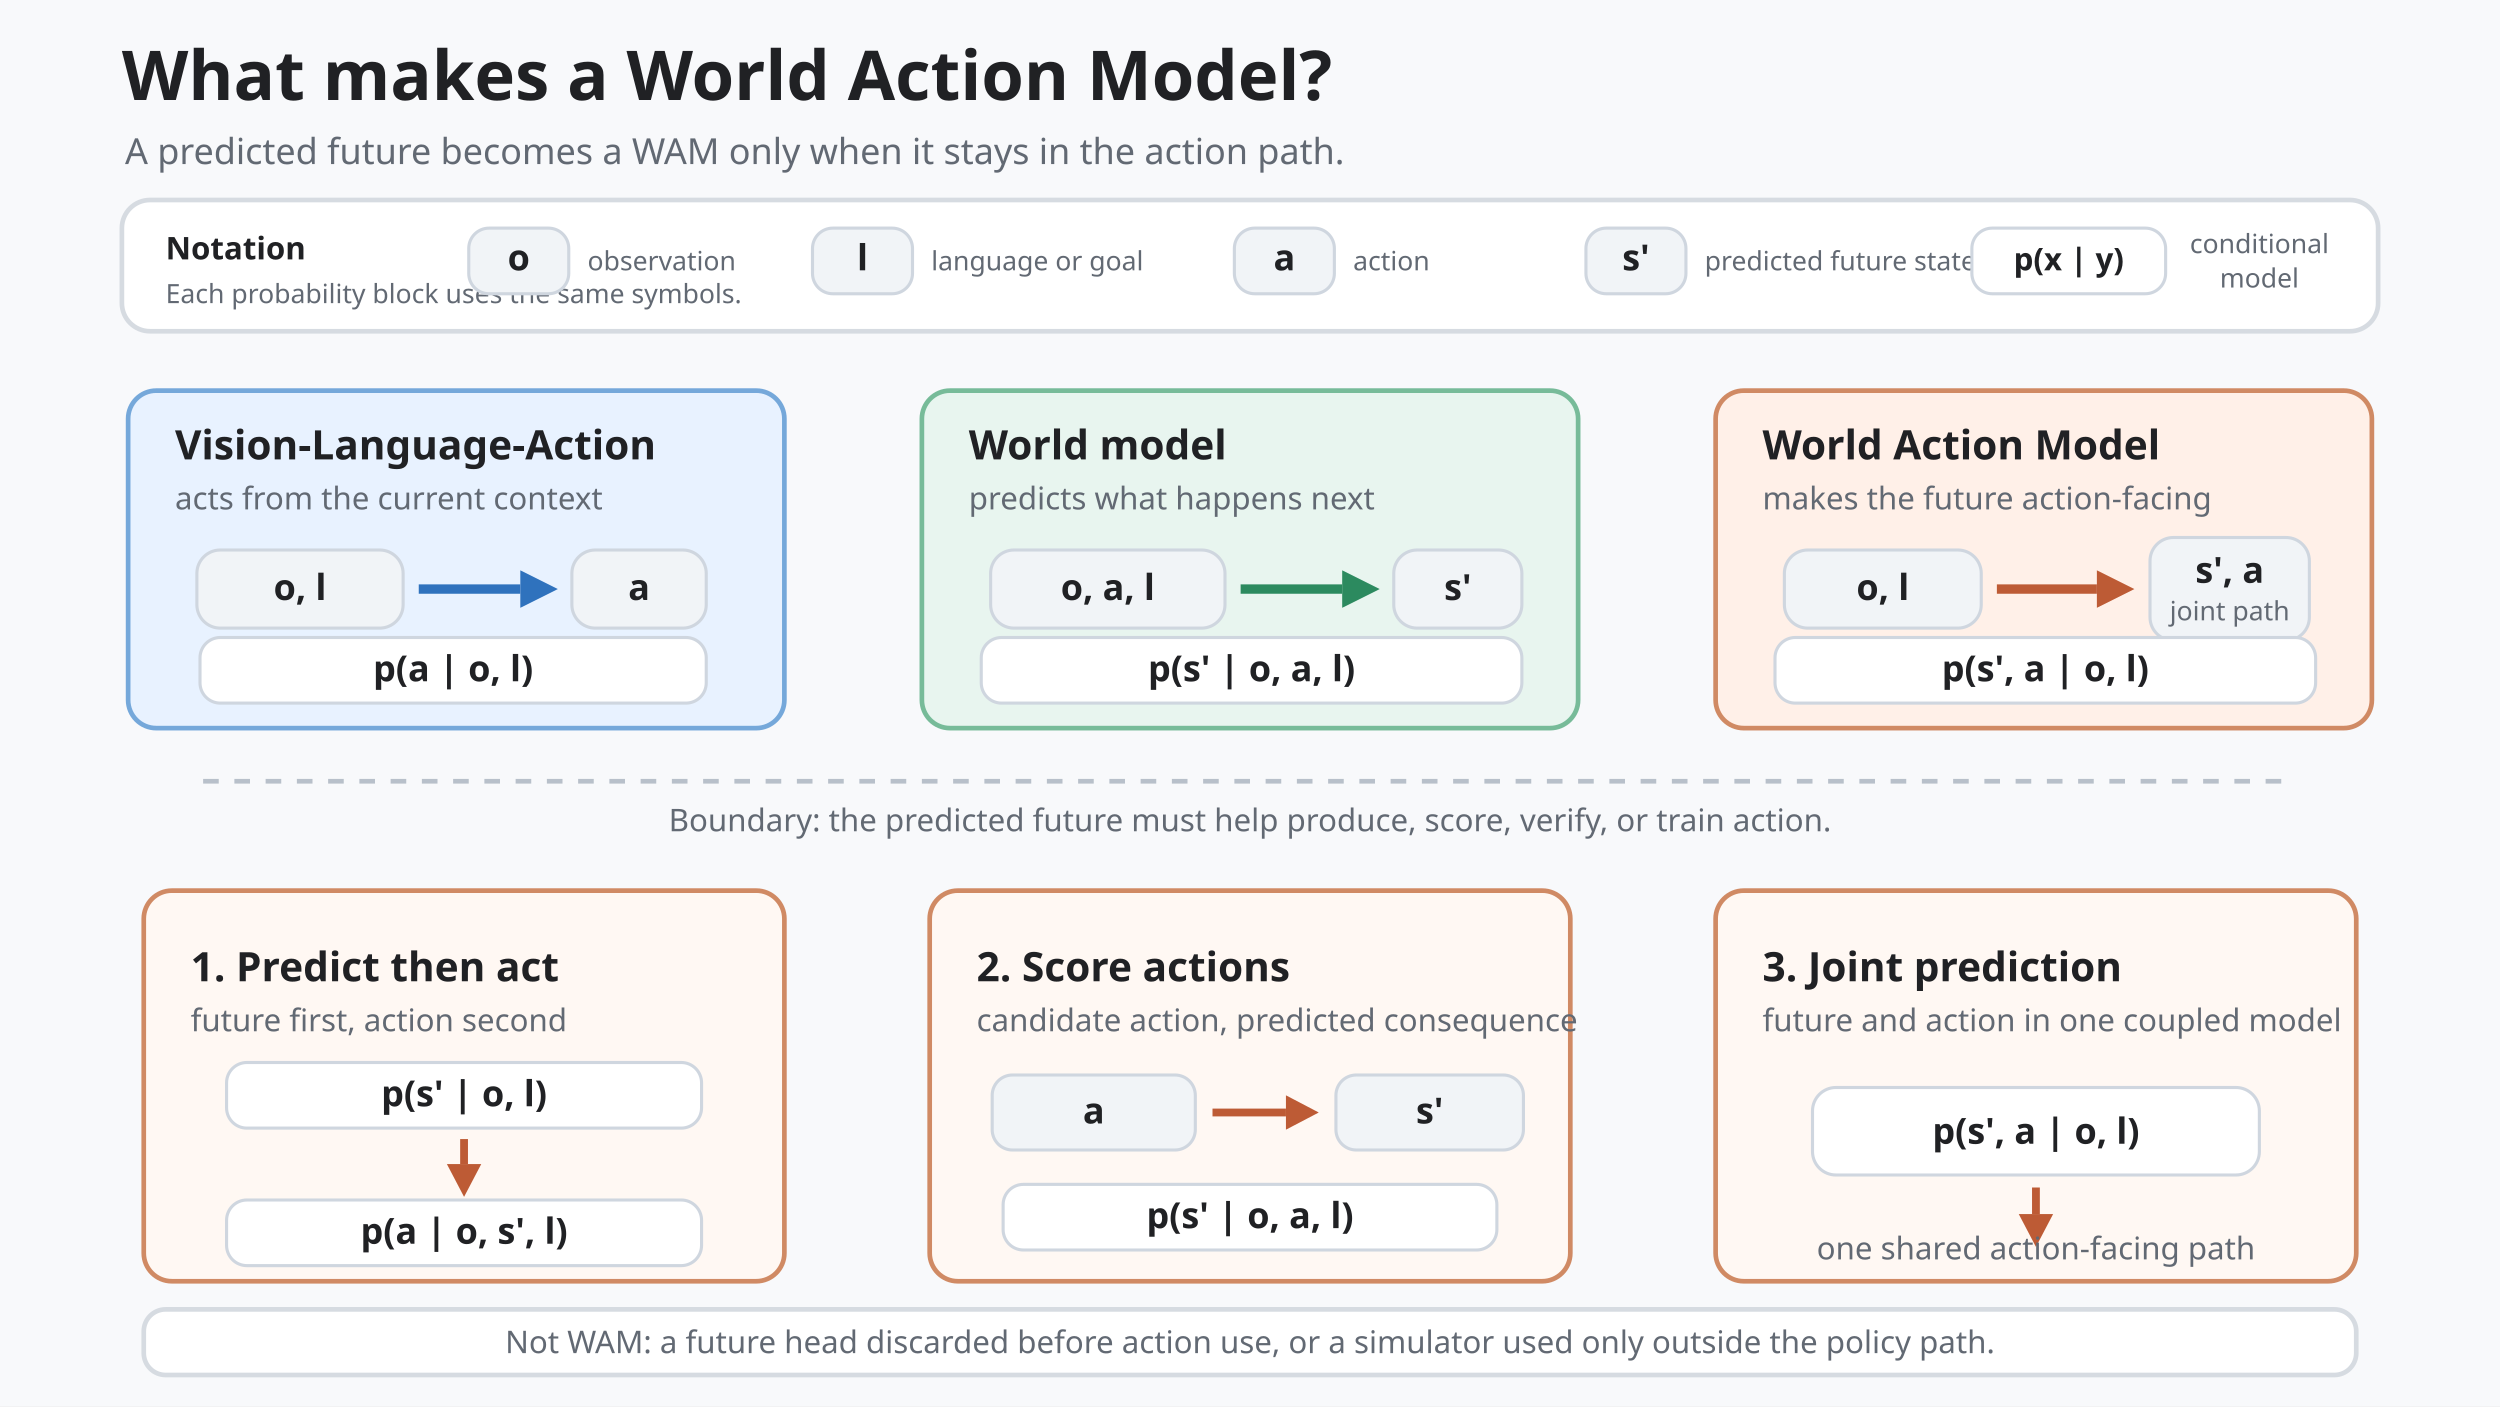
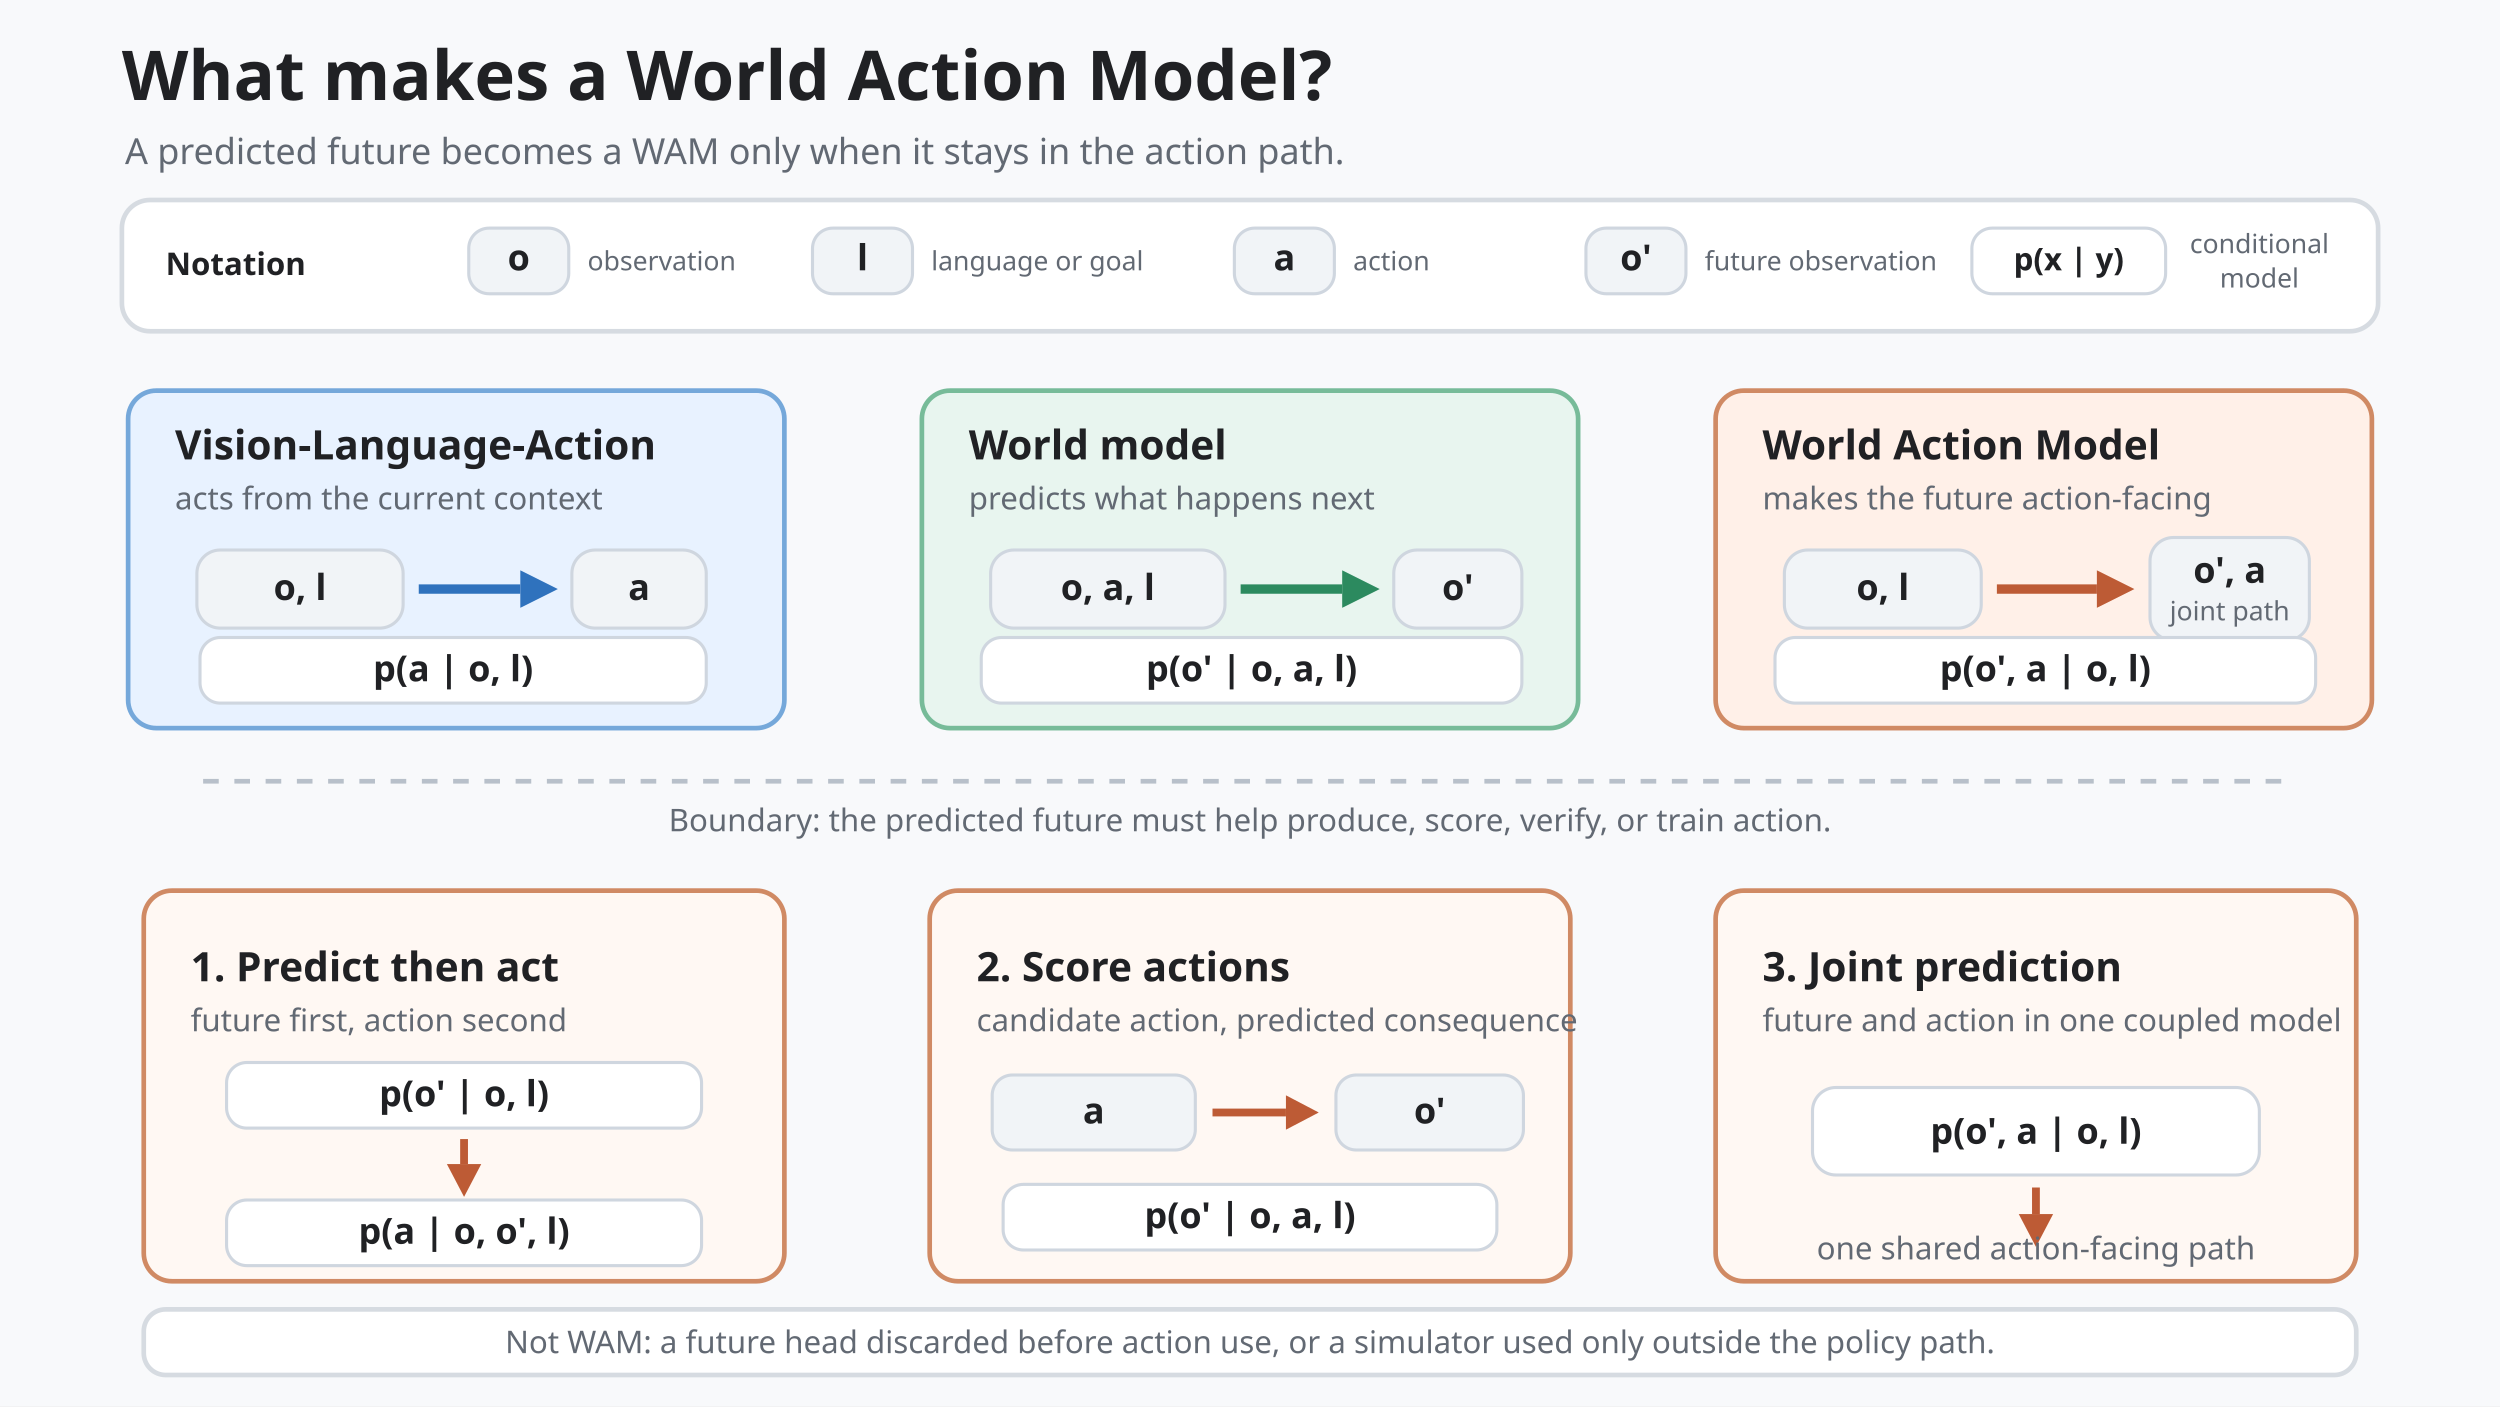
<svg xmlns="http://www.w3.org/2000/svg" viewBox="0 0 1600 900" role="img" aria-labelledby="title desc">
  <defs>
    <style>
      .bg { fill: #f8f9fb; }
      .panel { fill: #ffffff; stroke: #d6dbe1; stroke-width: 3; }
      .panel-blue { fill: #e8f2ff; stroke: #75a8da; stroke-width: 3; }
      .panel-green { fill: #e8f5ef; stroke: #77bb99; stroke-width: 3; }
      .panel-rust { fill: #fff0e8; stroke: #d08a64; stroke-width: 3; }
      .panel-wam { fill: #fff8f3; stroke: #d08a64; stroke-width: 3; }
      .chip { fill: #f1f4f7; stroke: #cfd6df; stroke-width: 2; }
      .formula { fill: #ffffff; stroke: #cfd6df; stroke-width: 2; }
      .ink { fill: #202124; font-family: "Comic Neue", "Comic Sans MS", ui-sans-serif, sans-serif; }
      .muted { fill: #626973; font-family: "Comic Neue", "Comic Sans MS", ui-sans-serif, sans-serif; }
      .rust { fill: #bd5b35; font-family: "Comic Neue", "Comic Sans MS", ui-sans-serif, sans-serif; }
      .title { font-size: 44px; font-weight: 700; }
      .subtitle { font-size: 23px; }
      .label { font-size: 26px; font-weight: 700; }
      .small { font-size: 20px; }
      .tiny { font-size: 17px; }
      .math { font-size: 23px; font-weight: 700; }
      .legend-head { font-size: 20px; font-weight: 700; }
      .legend-text { font-size: 17px; }
      .dash { fill: none; stroke: #b8c0ca; stroke-width: 3; stroke-dasharray: 10 10; }
      .shaft { fill: none; stroke: #9aa5b1; stroke-width: 7; stroke-linecap: butt; }
      .shaft-blue { fill: none; stroke: #2f72bd; stroke-width: 6; stroke-linecap: butt; }
      .shaft-green { fill: none; stroke: #2c8a5f; stroke-width: 6; stroke-linecap: butt; }
      .shaft-rust { fill: none; stroke: #bd5b35; stroke-width: 6; stroke-linecap: butt; }
      .thin { stroke-width: 5; }
      .head { fill: #9aa5b1; }
      .head-blue { fill: #2f72bd; }
      .head-green { fill: #2c8a5f; }
      .head-rust { fill: #bd5b35; }
    </style>
  </defs>
  <rect class="bg" width="1600" height="900" />
  <text x="78" y="64" class="ink title">What makes a World Action Model?</text>
  <text x="80" y="105" class="muted subtitle">A predicted future becomes a WAM only when it stays in the action path.</text>
  <rect x="78" y="128" width="1444" height="84" rx="18" class="panel" />
-   <text x="106" y="166" class="ink legend-head">Notation</text>
-   <text x="106" y="194" class="muted legend-text">Each probability block uses the same symbols.</text>
+   <text x="106" y="176" class="ink legend-head">Notation</text>
  <rect x="300" y="146" width="64" height="42" rx="13" class="chip" />
  <text x="332" y="173" text-anchor="middle" class="ink math">o</text>
  <text x="376" y="173" class="muted legend-text">observation</text>
  <rect x="520" y="146" width="64" height="42" rx="13" class="chip" />
  <text x="552" y="173" text-anchor="middle" class="ink math">l</text>
  <text x="596" y="173" class="muted legend-text">language or goal</text>
  <rect x="790" y="146" width="64" height="42" rx="13" class="chip" />
  <text x="822" y="173" text-anchor="middle" class="ink math">a</text>
  <text x="866" y="173" class="muted legend-text">action</text>
  <rect x="1015" y="146" width="64" height="42" rx="13" class="chip" />
-   <text x="1047" y="173" text-anchor="middle" class="ink math">s'</text>
-   <text x="1091" y="173" class="muted legend-text">predicted future state</text>
+   <text x="1047" y="173" text-anchor="middle" class="ink math">o'</text>
+   <text x="1091" y="173" class="muted legend-text">future observation</text>
  <rect x="1262" y="146" width="124" height="42" rx="13" class="formula" />
  <text x="1324" y="173" class="ink legend-head" text-anchor="middle">p(x | y)</text>
  <text x="1446" y="162" class="muted legend-text" text-anchor="middle">conditional</text>
  <text x="1446" y="184" class="muted legend-text" text-anchor="middle">model</text>
  <rect x="82" y="250" width="420" height="216" rx="18" class="panel-blue" />
  <text x="112" y="294" class="ink label">Vision-Language-Action</text>
  <text x="112" y="326" class="muted small">acts from the current context</text>
  <rect x="126" y="352" width="132" height="50" rx="15" class="chip" />
  <text x="192" y="384" text-anchor="middle" class="ink math">o, l</text>
  <path d="M 268 377 H 333" class="shaft-blue" />
  <polygon points="357,377 333,365 333,389" class="head-blue" />
  <rect x="366" y="352" width="86" height="50" rx="15" class="chip" />
  <text x="409" y="384" text-anchor="middle" class="ink math">a</text>
  <rect x="128" y="408" width="324" height="42" rx="13" class="formula" />
  <text x="290" y="436" text-anchor="middle" class="ink math">p(a | o, l)</text>
  <rect x="590" y="250" width="420" height="216" rx="18" class="panel-green" />
  <text x="620" y="294" class="ink label">World model</text>
  <text x="620" y="326" class="muted small">predicts what happens next</text>
  <rect x="634" y="352" width="150" height="50" rx="15" class="chip" />
  <text x="709" y="384" text-anchor="middle" class="ink math">o, a, l</text>
  <path d="M 794 377 H 859" class="shaft-green" />
  <polygon points="883,377 859,365 859,389" class="head-green" />
  <rect x="892" y="352" width="82" height="50" rx="15" class="chip" />
-   <text x="933" y="384" text-anchor="middle" class="ink math">s'</text>
+   <text x="933" y="384" text-anchor="middle" class="ink math">o'</text>
  <rect x="628" y="408" width="346" height="42" rx="13" class="formula" />
-   <text x="801" y="436" text-anchor="middle" class="ink math">p(s' | o, a, l)</text>
+   <text x="801" y="436" text-anchor="middle" class="ink math">p(o' | o, a, l)</text>
  <rect x="1098" y="250" width="420" height="216" rx="18" class="panel-rust" />
  <text x="1128" y="294" class="ink label">World Action Model</text>
  <text x="1128" y="326" class="muted small">makes the future action-facing</text>
  <rect x="1142" y="352" width="126" height="50" rx="15" class="chip" />
  <text x="1205" y="384" text-anchor="middle" class="ink math">o, l</text>
  <path d="M 1278 377 H 1342" class="shaft-rust" />
  <polygon points="1366,377 1342,365 1342,389" class="head-rust" />
  <rect x="1376" y="344" width="102" height="66" rx="15" class="chip" />
-   <text x="1427" y="373" text-anchor="middle" class="ink math">s', a</text>
+   <text x="1427" y="373" text-anchor="middle" class="ink math">o', a</text>
  <text x="1427" y="397" text-anchor="middle" class="muted tiny">joint path</text>
  <rect x="1136" y="408" width="346" height="42" rx="13" class="formula" />
-   <text x="1309" y="436" text-anchor="middle" class="ink math">p(s', a | o, l)</text>
+   <text x="1309" y="436" text-anchor="middle" class="ink math">p(o', a | o, l)</text>
  <path d="M 130 500 H 1470" class="dash" />
  <text x="800" y="532" text-anchor="middle" class="muted small">Boundary: the predicted future must help produce, score, verify, or train action.</text>
  <rect x="92" y="570" width="410" height="250" rx="18" class="panel-wam" />
  <text x="122" y="628" class="ink label">1. Predict then act</text>
  <text x="122" y="660" class="muted small">future first, action second</text>
  <rect x="145" y="680" width="304" height="42" rx="13" class="formula" />
-   <text x="297" y="708" text-anchor="middle" class="ink math">p(s' | o, l)</text>
+   <text x="297" y="708" text-anchor="middle" class="ink math">p(o' | o, l)</text>
  <path d="M 297 729 V 745" class="shaft-rust thin" />
  <polygon points="297,766 286,745 308,745" class="head-rust" />
  <rect x="145" y="768" width="304" height="42" rx="13" class="formula" />
-   <text x="297" y="796" text-anchor="middle" class="ink math">p(a | o, s', l)</text>
+   <text x="297" y="796" text-anchor="middle" class="ink math">p(a | o, o', l)</text>
  <rect x="595" y="570" width="410" height="250" rx="18" class="panel-wam" />
  <text x="625" y="628" class="ink label">2. Score actions</text>
  <text x="625" y="660" class="muted small">candidate action, predicted consequence</text>
  <rect x="635" y="688" width="130" height="48" rx="13" class="chip" />
  <text x="700" y="719" text-anchor="middle" class="ink math">a</text>
  <path d="M 776 712 H 823" class="shaft-rust thin" />
  <polygon points="844,712 823,701 823,723" class="head-rust" />
  <rect x="855" y="688" width="120" height="48" rx="13" class="chip" />
-   <text x="915" y="719" text-anchor="middle" class="ink math">s'</text>
+   <text x="915" y="719" text-anchor="middle" class="ink math">o'</text>
  <rect x="642" y="758" width="316" height="42" rx="13" class="formula" />
-   <text x="800" y="786" text-anchor="middle" class="ink math">p(s' | o, a, l)</text>
+   <text x="800" y="786" text-anchor="middle" class="ink math">p(o' | o, a, l)</text>
  <rect x="1098" y="570" width="410" height="250" rx="18" class="panel-wam" />
  <text x="1128" y="628" class="ink label">3. Joint prediction</text>
  <text x="1128" y="660" class="muted small">future and action in one coupled model</text>
  <rect x="1160" y="696" width="286" height="56" rx="15" class="formula" />
-   <text x="1303" y="732" text-anchor="middle" class="ink math">p(s', a | o, l)</text>
+   <text x="1303" y="732" text-anchor="middle" class="ink math">p(o', a | o, l)</text>
  <path d="M 1303 760 V 777" class="shaft-rust thin" />
  <polygon points="1303,798 1292,777 1314,777" class="head-rust" />
  <text x="1303" y="806" text-anchor="middle" class="muted small">one shared action-facing path</text>
  <rect x="92" y="838" width="1416" height="42" rx="14" class="panel" />
  <text x="800" y="866" text-anchor="middle" class="muted small">Not WAM: a future head discarded before action use, or a simulator used only outside the policy path.</text>
</svg>
